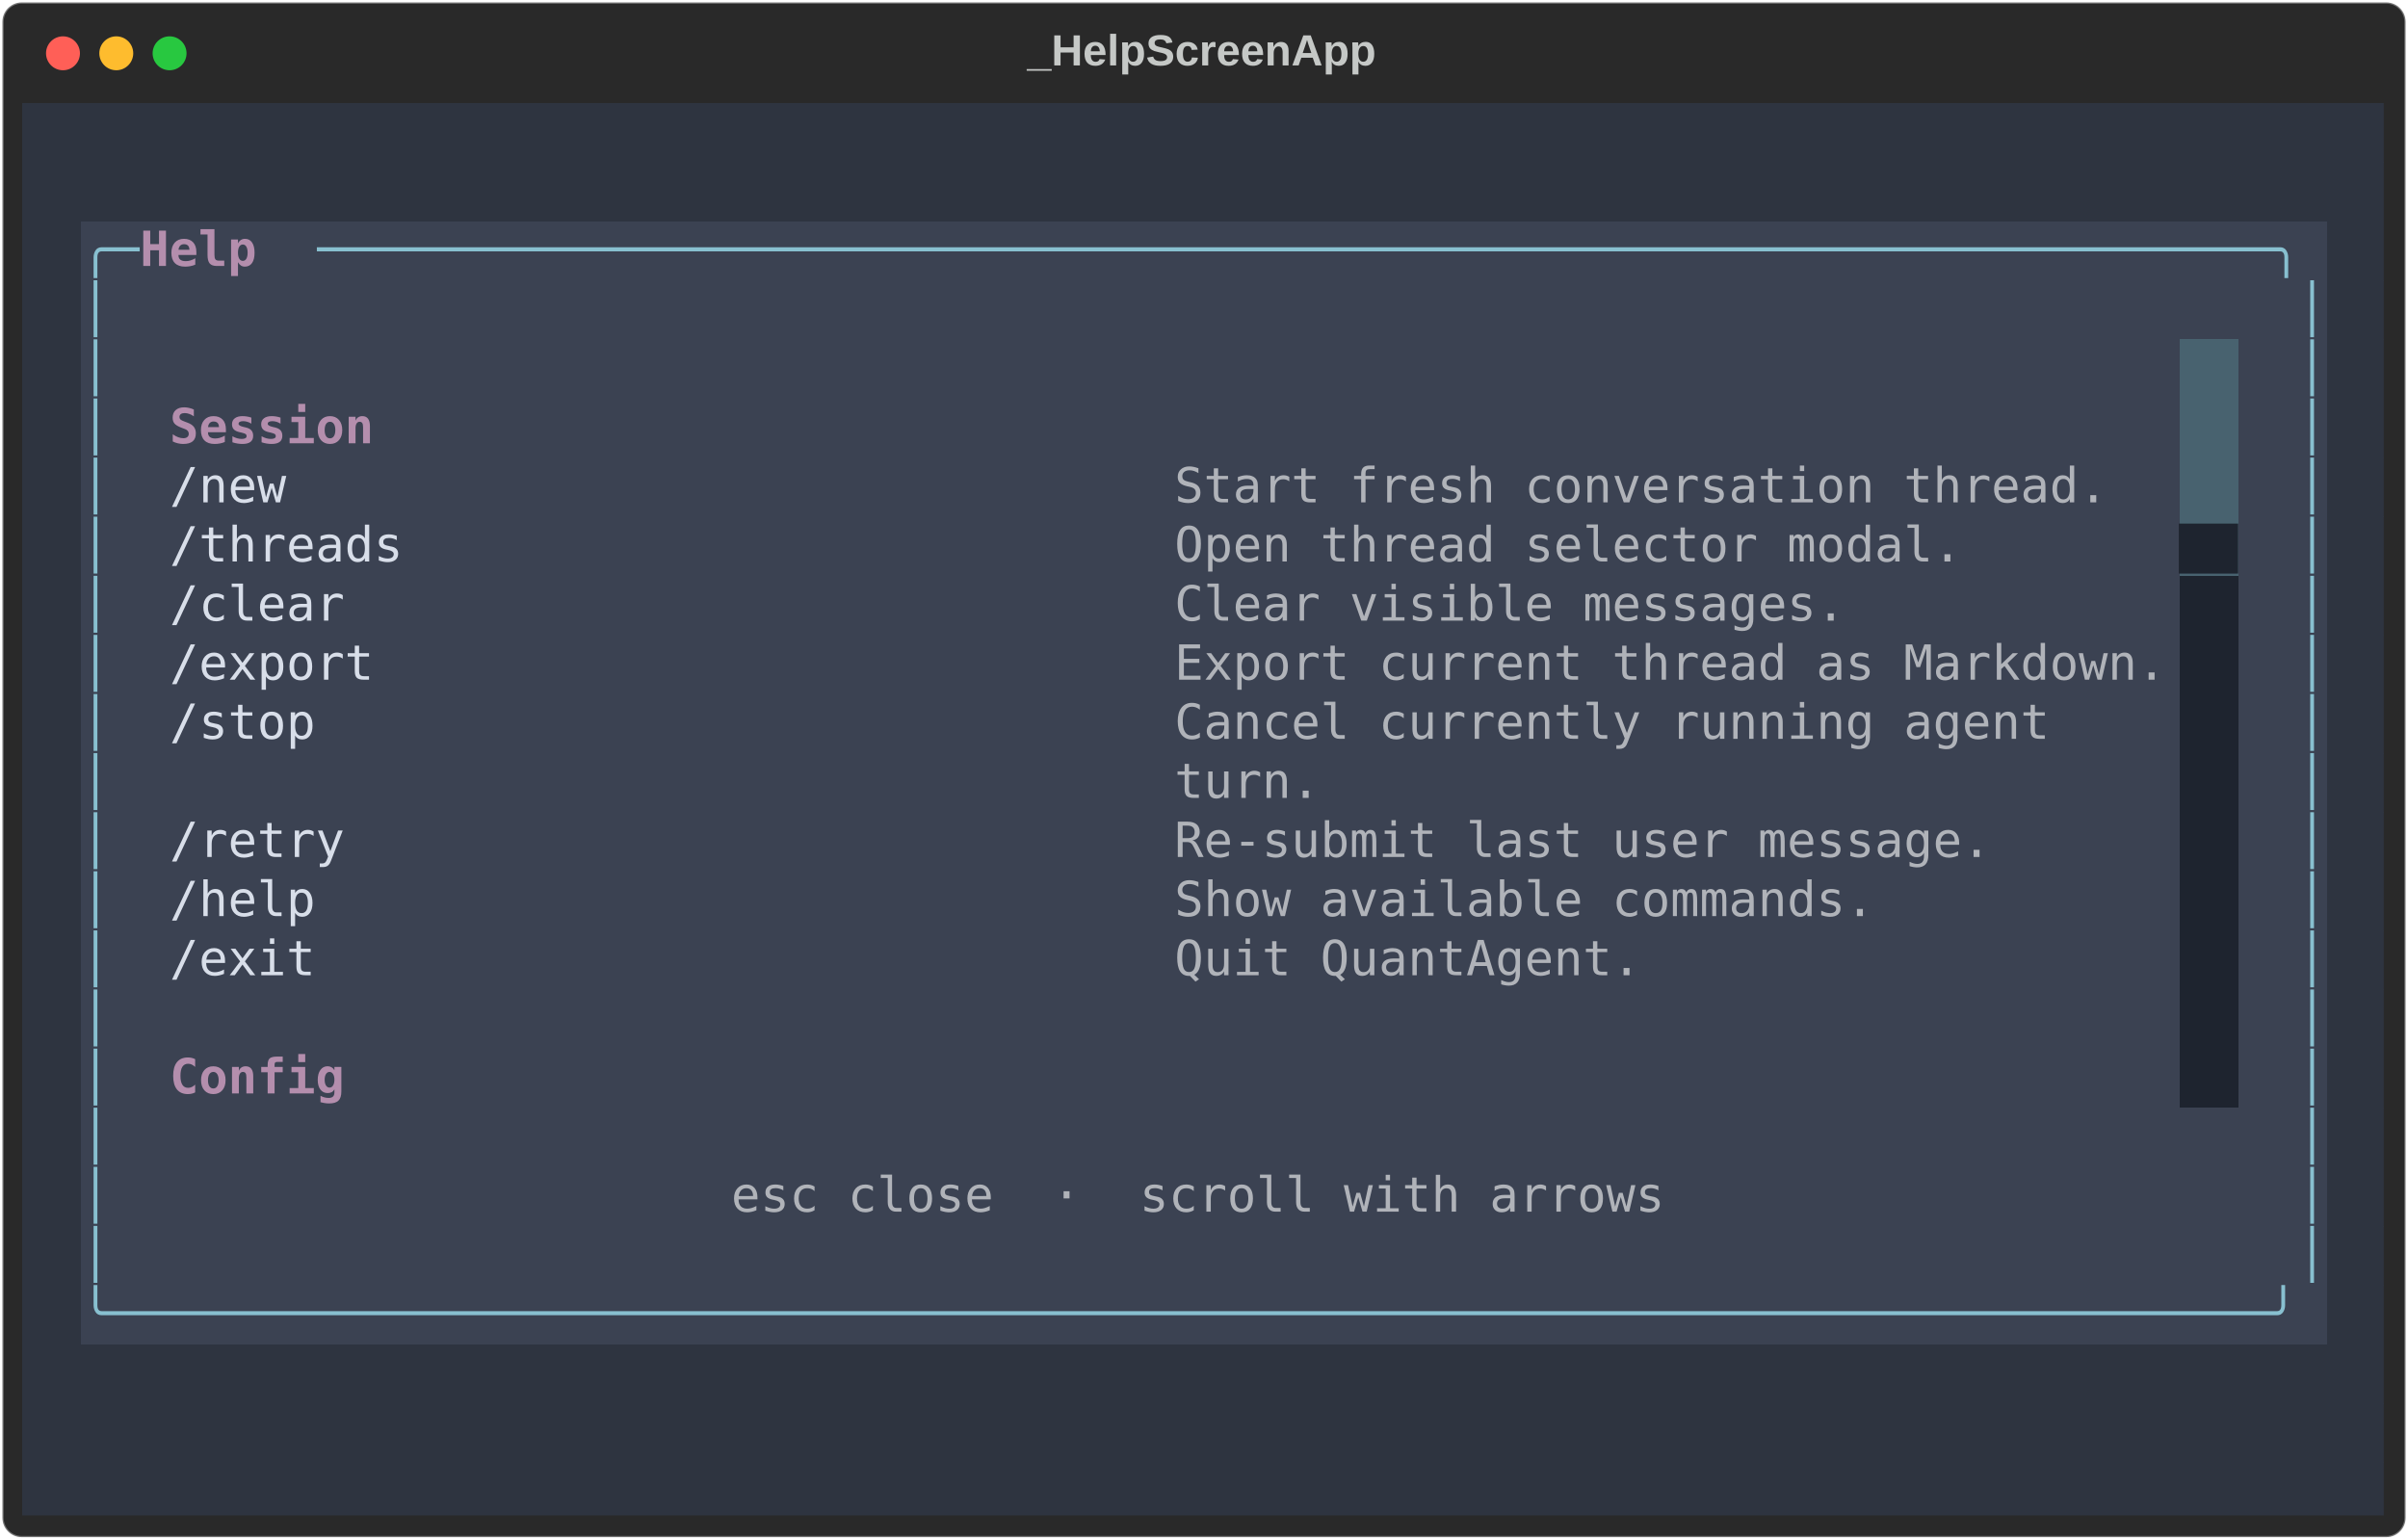
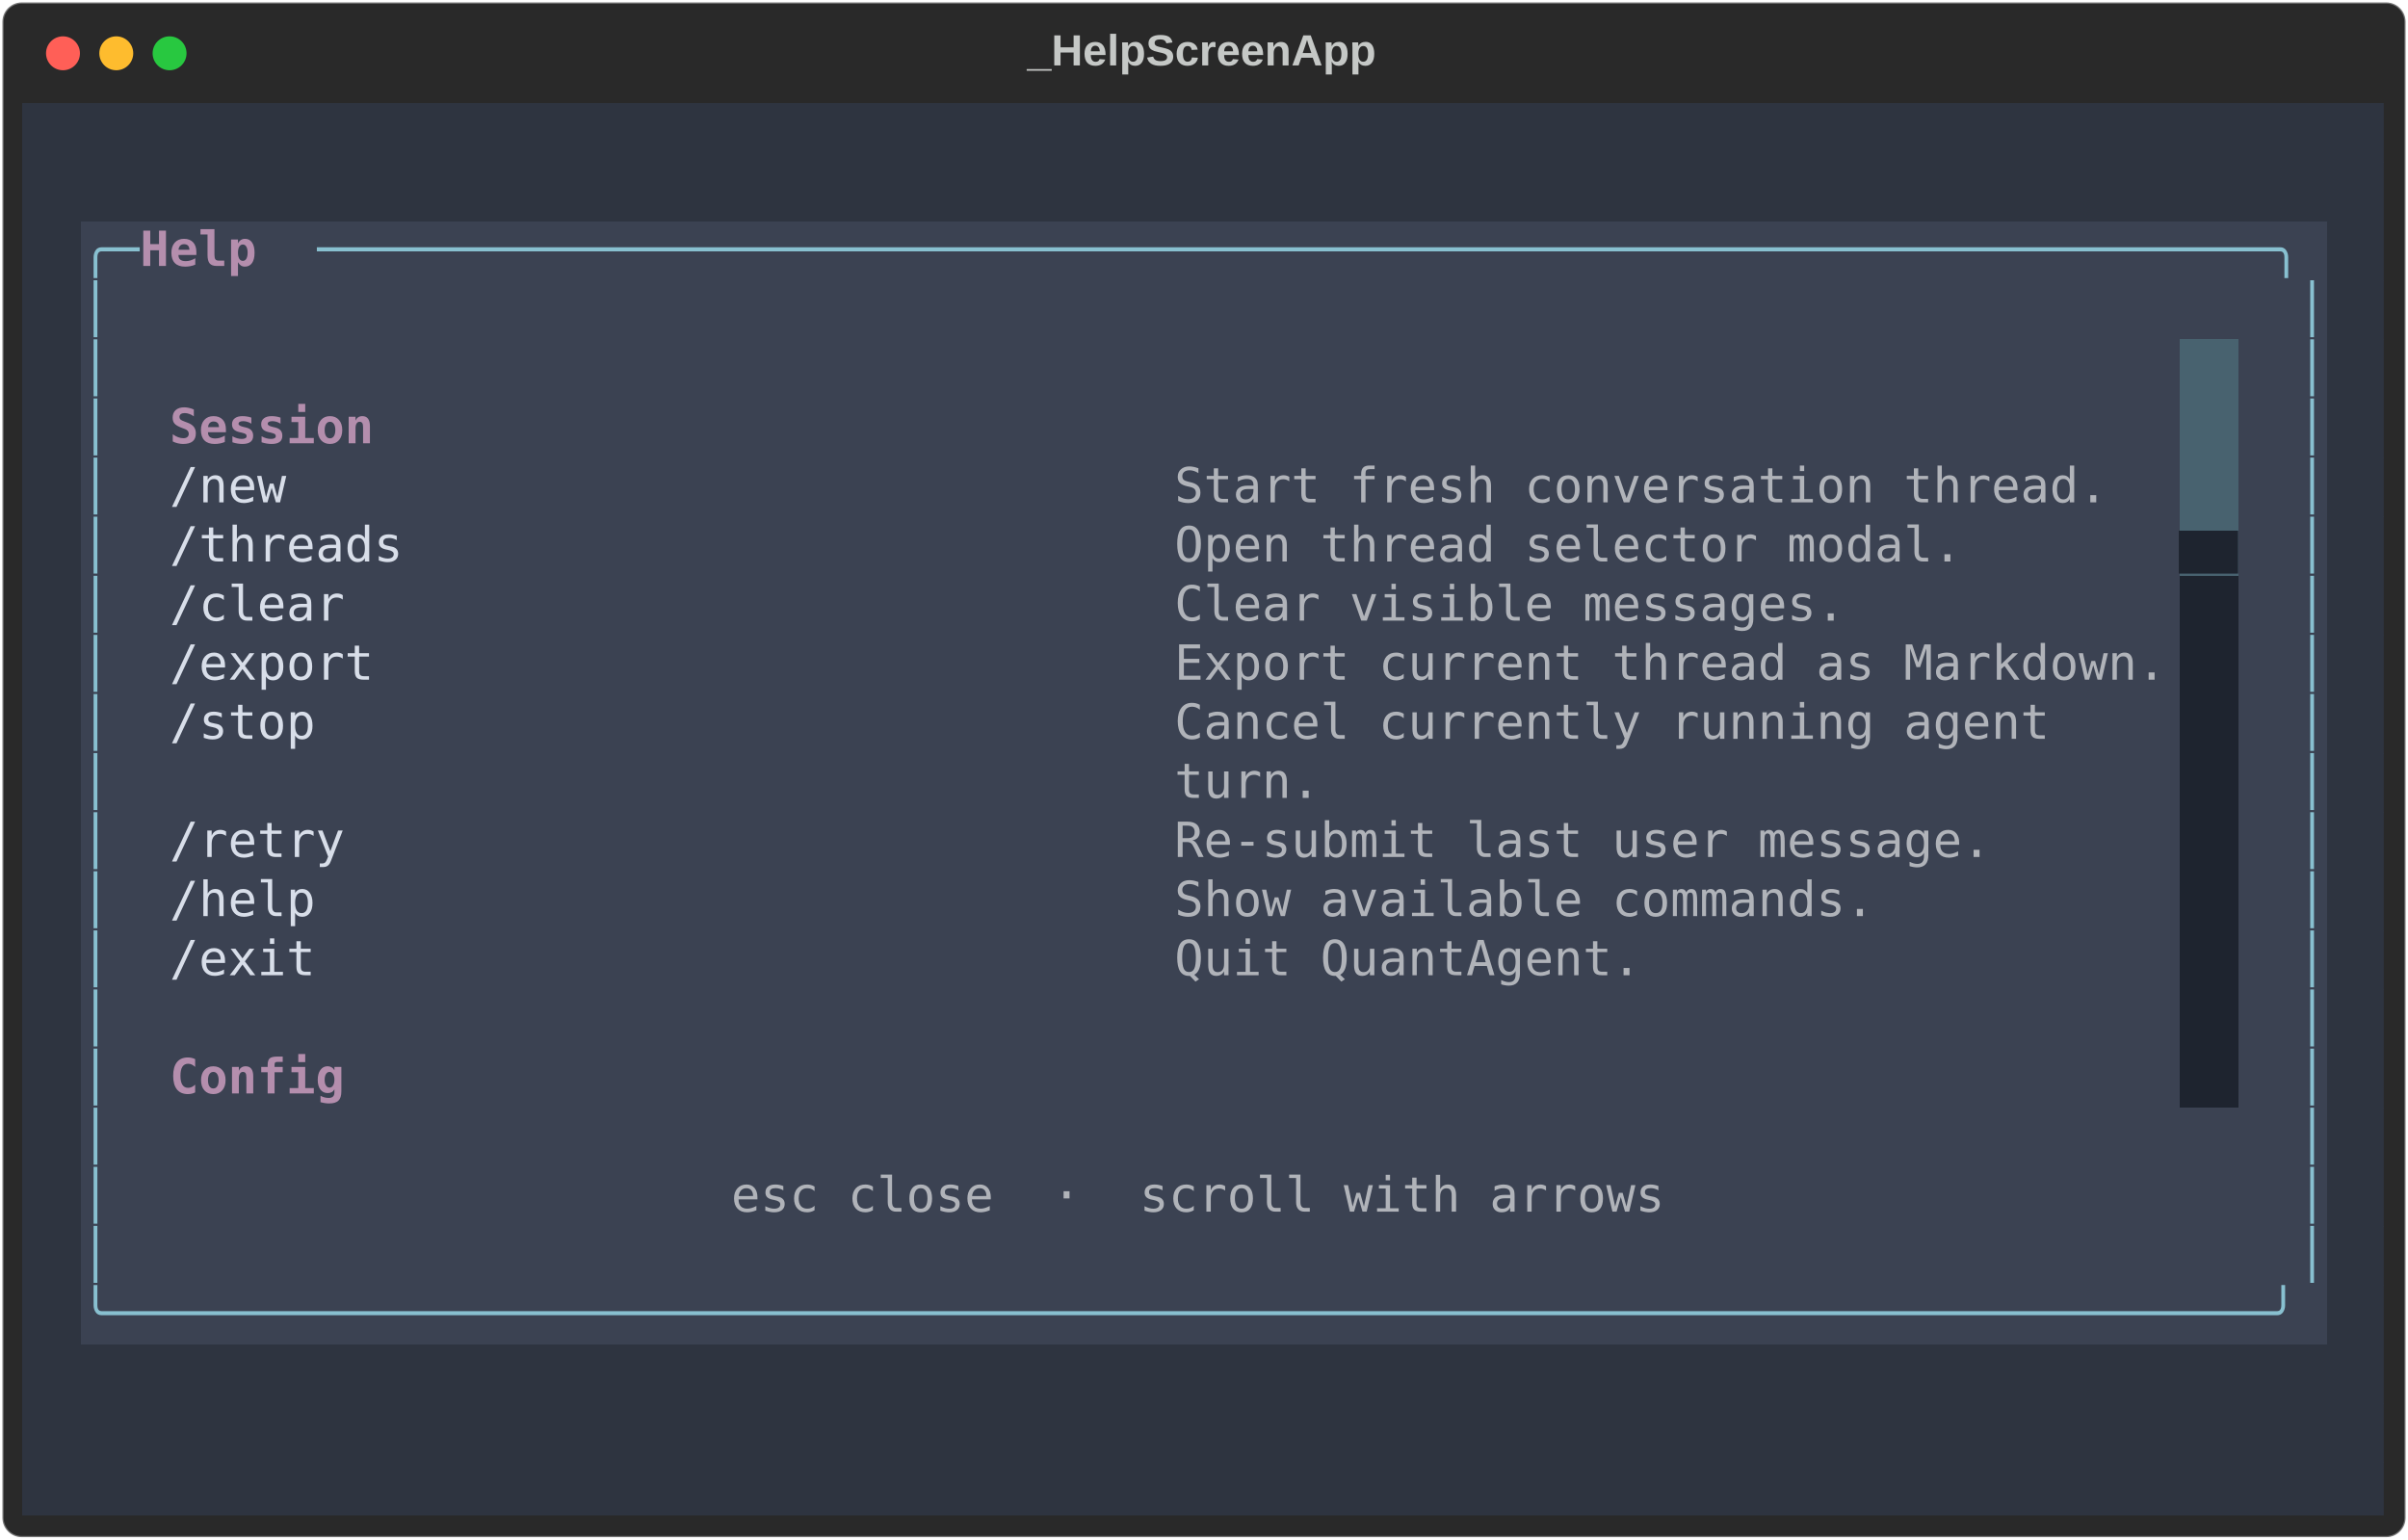
<svg xmlns="http://www.w3.org/2000/svg" class="rich-terminal" viewBox="0 0 994 635.6">
  <style>

    @font-face {
        font-family: "Fira Code";
        src: local("FiraCode-Regular"),
                url("https://cdnjs.cloudflare.com/ajax/libs/firacode/6.2.0/woff2/FiraCode-Regular.woff2") format("woff2"),
                url("https://cdnjs.cloudflare.com/ajax/libs/firacode/6.2.0/woff/FiraCode-Regular.woff") format("woff");
        font-style: normal;
        font-weight: 400;
    }
    @font-face {
        font-family: "Fira Code";
        src: local("FiraCode-Bold"),
                url("https://cdnjs.cloudflare.com/ajax/libs/firacode/6.2.0/woff2/FiraCode-Bold.woff2") format("woff2"),
                url("https://cdnjs.cloudflare.com/ajax/libs/firacode/6.2.0/woff/FiraCode-Bold.woff") format("woff");
        font-style: bold;
        font-weight: 700;
    }

    .terminal-matrix {
        font-family: Fira Code, monospace;
        font-size: 20px;
        line-height: 24.4px;
        font-variant-east-asian: full-width;
    }

    .terminal-title {
        font-size: 18px;
        font-weight: bold;
        font-family: arial;
    }

    .terminal-r1 { fill: #d8dee9 }
.terminal-r2 { fill: #c5c8c6 }
.terminal-r3 { fill: #88c0d0 }
.terminal-r4 { fill: #b48ead;font-weight: bold }
.terminal-r5 { fill: #3b4252 }
.terminal-r6 { fill: #b0b3b9 }
.terminal-r7 { fill: #1e242f }
    </style>
  <defs>
    <clipPath id="terminal-clip-terminal">
      <rect x="0" y="0" width="975.0" height="584.6" />
    </clipPath>
    <clipPath id="terminal-line-0">
      <rect x="0" y="1.5" width="976" height="24.65" />
    </clipPath>
    <clipPath id="terminal-line-1">
      <rect x="0" y="25.9" width="976" height="24.65" />
    </clipPath>
    <clipPath id="terminal-line-2">
      <rect x="0" y="50.3" width="976" height="24.65" />
    </clipPath>
    <clipPath id="terminal-line-3">
      <rect x="0" y="74.7" width="976" height="24.65" />
    </clipPath>
    <clipPath id="terminal-line-4">
      <rect x="0" y="99.1" width="976" height="24.65" />
    </clipPath>
    <clipPath id="terminal-line-5">
      <rect x="0" y="123.5" width="976" height="24.65" />
    </clipPath>
    <clipPath id="terminal-line-6">
      <rect x="0" y="147.9" width="976" height="24.65" />
    </clipPath>
    <clipPath id="terminal-line-7">
      <rect x="0" y="172.3" width="976" height="24.65" />
    </clipPath>
    <clipPath id="terminal-line-8">
      <rect x="0" y="196.7" width="976" height="24.65" />
    </clipPath>
    <clipPath id="terminal-line-9">
      <rect x="0" y="221.1" width="976" height="24.65" />
    </clipPath>
    <clipPath id="terminal-line-10">
      <rect x="0" y="245.5" width="976" height="24.65" />
    </clipPath>
    <clipPath id="terminal-line-11">
      <rect x="0" y="269.9" width="976" height="24.65" />
    </clipPath>
    <clipPath id="terminal-line-12">
      <rect x="0" y="294.3" width="976" height="24.65" />
    </clipPath>
    <clipPath id="terminal-line-13">
      <rect x="0" y="318.7" width="976" height="24.65" />
    </clipPath>
    <clipPath id="terminal-line-14">
      <rect x="0" y="343.1" width="976" height="24.65" />
    </clipPath>
    <clipPath id="terminal-line-15">
      <rect x="0" y="367.5" width="976" height="24.65" />
    </clipPath>
    <clipPath id="terminal-line-16">
      <rect x="0" y="391.9" width="976" height="24.65" />
    </clipPath>
    <clipPath id="terminal-line-17">
      <rect x="0" y="416.3" width="976" height="24.65" />
    </clipPath>
    <clipPath id="terminal-line-18">
      <rect x="0" y="440.7" width="976" height="24.65" />
    </clipPath>
    <clipPath id="terminal-line-19">
      <rect x="0" y="465.1" width="976" height="24.65" />
    </clipPath>
    <clipPath id="terminal-line-20">
      <rect x="0" y="489.5" width="976" height="24.65" />
    </clipPath>
    <clipPath id="terminal-line-21">
      <rect x="0" y="513.9" width="976" height="24.65" />
    </clipPath>
    <clipPath id="terminal-line-22">
      <rect x="0" y="538.3" width="976" height="24.65" />
    </clipPath>
  </defs>
  <rect fill="#292929" stroke="rgba(255,255,255,0.35)" stroke-width="1" x="1" y="1" width="992" height="633.6" rx="8" />
  <text class="terminal-title" fill="#c5c8c6" text-anchor="middle" x="496" y="27">_HelpScreenApp</text>
  <g transform="translate(26,22)">
    <circle cx="0" cy="0" r="7" fill="#ff5f57" />
    <circle cx="22" cy="0" r="7" fill="#febc2e" />
    <circle cx="44" cy="0" r="7" fill="#28c840" />
  </g>
  <g transform="translate(9, 41)" clip-path="url(#terminal-clip-terminal)">
    <rect fill="#2e3440" x="0" y="1.5" width="976" height="24.65" shape-rendering="crispEdges" />
    <rect fill="#2e3440" x="0" y="25.9" width="976" height="24.65" shape-rendering="crispEdges" />
    <rect fill="#2e3440" x="0" y="50.3" width="24.4" height="24.65" shape-rendering="crispEdges" />
    <rect fill="#3b4252" x="24.4" y="50.3" width="24.4" height="24.65" shape-rendering="crispEdges" />
    <rect fill="#3b4252" x="48.8" y="50.3" width="73.2" height="24.65" shape-rendering="crispEdges" />
    <rect fill="#3b4252" x="122" y="50.3" width="829.6" height="24.65" shape-rendering="crispEdges" />
    <rect fill="#2e3440" x="951.6" y="50.3" width="24.4" height="24.65" shape-rendering="crispEdges" />
    <rect fill="#2e3440" x="0" y="74.7" width="24.4" height="24.65" shape-rendering="crispEdges" />
    <rect fill="#3b4252" x="24.4" y="74.7" width="12.2" height="24.65" shape-rendering="crispEdges" />
    <rect fill="#3b4252" x="36.6" y="74.7" width="902.8" height="24.65" shape-rendering="crispEdges" />
    <rect fill="#3b4252" x="939.4" y="74.7" width="12.2" height="24.65" shape-rendering="crispEdges" />
    <rect fill="#2e3440" x="951.6" y="74.7" width="24.4" height="24.65" shape-rendering="crispEdges" />
    <rect fill="#2e3440" x="0" y="99.1" width="24.4" height="24.65" shape-rendering="crispEdges" />
    <rect fill="#3b4252" x="24.4" y="99.1" width="12.2" height="24.65" shape-rendering="crispEdges" />
    <rect fill="#3b4252" x="36.6" y="99.1" width="854" height="24.65" shape-rendering="crispEdges" />
    <rect fill="#48626f" x="890.6" y="99.1" width="24.4" height="24.65" shape-rendering="crispEdges" />
    <rect fill="#3b4252" x="915" y="99.1" width="24.4" height="24.65" shape-rendering="crispEdges" />
    <rect fill="#3b4252" x="939.4" y="99.1" width="12.2" height="24.65" shape-rendering="crispEdges" />
    <rect fill="#2e3440" x="951.6" y="99.1" width="24.4" height="24.65" shape-rendering="crispEdges" />
    <rect fill="#2e3440" x="0" y="123.5" width="24.4" height="24.65" shape-rendering="crispEdges" />
    <rect fill="#3b4252" x="24.4" y="123.5" width="12.2" height="24.65" shape-rendering="crispEdges" />
    <rect fill="#3b4252" x="36.6" y="123.5" width="24.4" height="24.65" shape-rendering="crispEdges" />
    <rect fill="#3b4252" x="61" y="123.5" width="85.4" height="24.65" shape-rendering="crispEdges" />
    <rect fill="#3b4252" x="146.4" y="123.5" width="744.2" height="24.65" shape-rendering="crispEdges" />
    <rect fill="#48626f" x="890.6" y="123.5" width="24.4" height="24.65" shape-rendering="crispEdges" />
    <rect fill="#3b4252" x="915" y="123.5" width="24.4" height="24.65" shape-rendering="crispEdges" />
    <rect fill="#3b4252" x="939.4" y="123.5" width="12.2" height="24.65" shape-rendering="crispEdges" />
    <rect fill="#2e3440" x="951.6" y="123.5" width="24.4" height="24.65" shape-rendering="crispEdges" />
    <rect fill="#2e3440" x="0" y="147.9" width="24.4" height="24.65" shape-rendering="crispEdges" />
    <rect fill="#3b4252" x="24.4" y="147.9" width="12.2" height="24.65" shape-rendering="crispEdges" />
    <rect fill="#3b4252" x="36.6" y="147.9" width="24.4" height="24.65" shape-rendering="crispEdges" />
    <rect fill="#3b4252" x="61" y="147.9" width="48.8" height="24.65" shape-rendering="crispEdges" />
    <rect fill="#3b4252" x="109.8" y="147.9" width="366" height="24.65" shape-rendering="crispEdges" />
    <rect fill="#3b4252" x="475.8" y="147.9" width="390.4" height="24.65" shape-rendering="crispEdges" />
    <rect fill="#3b4252" x="866.2" y="147.9" width="24.4" height="24.65" shape-rendering="crispEdges" />
    <rect fill="#48626f" x="890.6" y="147.9" width="24.4" height="24.65" shape-rendering="crispEdges" />
    <rect fill="#3b4252" x="915" y="147.9" width="24.4" height="24.65" shape-rendering="crispEdges" />
    <rect fill="#3b4252" x="939.4" y="147.9" width="12.2" height="24.65" shape-rendering="crispEdges" />
    <rect fill="#2e3440" x="951.6" y="147.9" width="24.4" height="24.65" shape-rendering="crispEdges" />
    <rect fill="#2e3440" x="0" y="172.3" width="24.4" height="24.65" shape-rendering="crispEdges" />
    <rect fill="#3b4252" x="24.4" y="172.3" width="12.2" height="24.65" shape-rendering="crispEdges" />
    <rect fill="#3b4252" x="36.6" y="172.3" width="24.4" height="24.65" shape-rendering="crispEdges" />
    <rect fill="#3b4252" x="61" y="172.3" width="97.6" height="24.65" shape-rendering="crispEdges" />
    <rect fill="#3b4252" x="158.6" y="172.3" width="317.2" height="24.65" shape-rendering="crispEdges" />
    <rect fill="#3b4252" x="475.8" y="172.3" width="329.4" height="24.65" shape-rendering="crispEdges" />
    <rect fill="#3b4252" x="805.2" y="172.3" width="85.4" height="24.65" shape-rendering="crispEdges" />
    <rect fill="#48626f" x="890.6" y="172.3" width="24.4" height="24.65" shape-rendering="crispEdges" />
    <rect fill="#3b4252" x="915" y="172.3" width="24.4" height="24.65" shape-rendering="crispEdges" />
    <rect fill="#3b4252" x="939.4" y="172.3" width="12.2" height="24.65" shape-rendering="crispEdges" />
    <rect fill="#2e3440" x="951.6" y="172.3" width="24.4" height="24.65" shape-rendering="crispEdges" />
    <rect fill="#2e3440" x="0" y="196.7" width="24.4" height="24.65" shape-rendering="crispEdges" />
    <rect fill="#3b4252" x="24.4" y="196.7" width="12.2" height="24.65" shape-rendering="crispEdges" />
    <rect fill="#3b4252" x="36.6" y="196.7" width="24.4" height="24.65" shape-rendering="crispEdges" />
    <rect fill="#3b4252" x="61" y="196.7" width="73.2" height="24.65" shape-rendering="crispEdges" />
    <rect fill="#3b4252" x="134.2" y="196.7" width="341.6" height="24.65" shape-rendering="crispEdges" />
    <rect fill="#3b4252" x="475.8" y="196.7" width="280.6" height="24.65" shape-rendering="crispEdges" />
    <rect fill="#3b4252" x="756.4" y="196.7" width="134.2" height="24.65" shape-rendering="crispEdges" />
    <rect fill="#1e242f" x="890.6" y="196.7" width="24.4" height="24.65" shape-rendering="crispEdges" />
    <rect fill="#3b4252" x="915" y="196.7" width="24.4" height="24.65" shape-rendering="crispEdges" />
    <rect fill="#3b4252" x="939.4" y="196.7" width="12.2" height="24.65" shape-rendering="crispEdges" />
    <rect fill="#2e3440" x="951.6" y="196.7" width="24.4" height="24.65" shape-rendering="crispEdges" />
    <rect fill="#2e3440" x="0" y="221.1" width="24.4" height="24.65" shape-rendering="crispEdges" />
    <rect fill="#3b4252" x="24.4" y="221.1" width="12.2" height="24.65" shape-rendering="crispEdges" />
    <rect fill="#3b4252" x="36.6" y="221.1" width="24.4" height="24.65" shape-rendering="crispEdges" />
    <rect fill="#3b4252" x="61" y="221.1" width="97.6" height="24.65" shape-rendering="crispEdges" />
    <rect fill="#3b4252" x="158.6" y="221.1" width="317.2" height="24.65" shape-rendering="crispEdges" />
    <rect fill="#3b4252" x="475.8" y="221.1" width="414.8" height="24.65" shape-rendering="crispEdges" />
    <rect fill="#1e242f" x="890.6" y="221.1" width="24.4" height="24.65" shape-rendering="crispEdges" />
    <rect fill="#3b4252" x="915" y="221.1" width="24.4" height="24.65" shape-rendering="crispEdges" />
    <rect fill="#3b4252" x="939.4" y="221.1" width="12.2" height="24.65" shape-rendering="crispEdges" />
    <rect fill="#2e3440" x="951.6" y="221.1" width="24.4" height="24.65" shape-rendering="crispEdges" />
    <rect fill="#2e3440" x="0" y="245.5" width="24.4" height="24.65" shape-rendering="crispEdges" />
    <rect fill="#3b4252" x="24.4" y="245.5" width="12.2" height="24.65" shape-rendering="crispEdges" />
    <rect fill="#3b4252" x="36.6" y="245.5" width="24.4" height="24.65" shape-rendering="crispEdges" />
    <rect fill="#3b4252" x="61" y="245.5" width="61" height="24.65" shape-rendering="crispEdges" />
    <rect fill="#3b4252" x="122" y="245.5" width="353.8" height="24.65" shape-rendering="crispEdges" />
    <rect fill="#3b4252" x="475.8" y="245.5" width="366" height="24.65" shape-rendering="crispEdges" />
    <rect fill="#3b4252" x="841.8" y="245.5" width="48.8" height="24.65" shape-rendering="crispEdges" />
    <rect fill="#1e242f" x="890.6" y="245.5" width="24.4" height="24.65" shape-rendering="crispEdges" />
    <rect fill="#3b4252" x="915" y="245.5" width="24.4" height="24.65" shape-rendering="crispEdges" />
    <rect fill="#3b4252" x="939.4" y="245.5" width="12.2" height="24.65" shape-rendering="crispEdges" />
    <rect fill="#2e3440" x="951.6" y="245.5" width="24.4" height="24.65" shape-rendering="crispEdges" />
    <rect fill="#2e3440" x="0" y="269.9" width="24.4" height="24.65" shape-rendering="crispEdges" />
    <rect fill="#3b4252" x="24.4" y="269.9" width="12.2" height="24.65" shape-rendering="crispEdges" />
    <rect fill="#3b4252" x="36.6" y="269.9" width="439.2" height="24.65" shape-rendering="crispEdges" />
    <rect fill="#3b4252" x="475.8" y="269.9" width="61" height="24.65" shape-rendering="crispEdges" />
    <rect fill="#3b4252" x="536.8" y="269.9" width="353.8" height="24.65" shape-rendering="crispEdges" />
    <rect fill="#1e242f" x="890.6" y="269.9" width="24.4" height="24.65" shape-rendering="crispEdges" />
    <rect fill="#3b4252" x="915" y="269.9" width="24.4" height="24.65" shape-rendering="crispEdges" />
    <rect fill="#3b4252" x="939.4" y="269.9" width="12.2" height="24.65" shape-rendering="crispEdges" />
    <rect fill="#2e3440" x="951.6" y="269.9" width="24.4" height="24.65" shape-rendering="crispEdges" />
    <rect fill="#2e3440" x="0" y="294.3" width="24.4" height="24.65" shape-rendering="crispEdges" />
    <rect fill="#3b4252" x="24.4" y="294.3" width="12.2" height="24.65" shape-rendering="crispEdges" />
    <rect fill="#3b4252" x="36.6" y="294.3" width="24.4" height="24.65" shape-rendering="crispEdges" />
    <rect fill="#3b4252" x="61" y="294.3" width="73.2" height="24.65" shape-rendering="crispEdges" />
    <rect fill="#3b4252" x="134.2" y="294.3" width="341.6" height="24.65" shape-rendering="crispEdges" />
    <rect fill="#3b4252" x="475.8" y="294.3" width="341.6" height="24.65" shape-rendering="crispEdges" />
    <rect fill="#3b4252" x="817.4" y="294.3" width="73.2" height="24.65" shape-rendering="crispEdges" />
    <rect fill="#1e242f" x="890.6" y="294.3" width="24.4" height="24.65" shape-rendering="crispEdges" />
    <rect fill="#3b4252" x="915" y="294.3" width="24.4" height="24.65" shape-rendering="crispEdges" />
    <rect fill="#3b4252" x="939.4" y="294.3" width="12.2" height="24.65" shape-rendering="crispEdges" />
    <rect fill="#2e3440" x="951.6" y="294.3" width="24.4" height="24.65" shape-rendering="crispEdges" />
    <rect fill="#2e3440" x="0" y="318.7" width="24.4" height="24.65" shape-rendering="crispEdges" />
    <rect fill="#3b4252" x="24.4" y="318.7" width="12.2" height="24.65" shape-rendering="crispEdges" />
    <rect fill="#3b4252" x="36.6" y="318.7" width="24.4" height="24.65" shape-rendering="crispEdges" />
    <rect fill="#3b4252" x="61" y="318.7" width="73.2" height="24.65" shape-rendering="crispEdges" />
    <rect fill="#3b4252" x="134.2" y="318.7" width="341.6" height="24.65" shape-rendering="crispEdges" />
    <rect fill="#3b4252" x="475.8" y="318.7" width="292.8" height="24.65" shape-rendering="crispEdges" />
    <rect fill="#3b4252" x="768.6" y="318.7" width="122" height="24.65" shape-rendering="crispEdges" />
    <rect fill="#1e242f" x="890.6" y="318.7" width="24.4" height="24.65" shape-rendering="crispEdges" />
    <rect fill="#3b4252" x="915" y="318.7" width="24.4" height="24.65" shape-rendering="crispEdges" />
    <rect fill="#3b4252" x="939.4" y="318.7" width="12.2" height="24.65" shape-rendering="crispEdges" />
    <rect fill="#2e3440" x="951.6" y="318.7" width="24.4" height="24.65" shape-rendering="crispEdges" />
    <rect fill="#2e3440" x="0" y="343.1" width="24.4" height="24.65" shape-rendering="crispEdges" />
    <rect fill="#3b4252" x="24.4" y="343.1" width="12.2" height="24.65" shape-rendering="crispEdges" />
    <rect fill="#3b4252" x="36.6" y="343.1" width="24.4" height="24.65" shape-rendering="crispEdges" />
    <rect fill="#3b4252" x="61" y="343.1" width="61" height="24.65" shape-rendering="crispEdges" />
    <rect fill="#3b4252" x="122" y="343.1" width="353.8" height="24.65" shape-rendering="crispEdges" />
    <rect fill="#3b4252" x="475.8" y="343.1" width="195.2" height="24.65" shape-rendering="crispEdges" />
    <rect fill="#3b4252" x="671" y="343.1" width="219.6" height="24.65" shape-rendering="crispEdges" />
    <rect fill="#1e242f" x="890.6" y="343.1" width="24.4" height="24.65" shape-rendering="crispEdges" />
    <rect fill="#3b4252" x="915" y="343.1" width="24.4" height="24.65" shape-rendering="crispEdges" />
    <rect fill="#3b4252" x="939.4" y="343.1" width="12.2" height="24.65" shape-rendering="crispEdges" />
    <rect fill="#2e3440" x="951.6" y="343.1" width="24.4" height="24.65" shape-rendering="crispEdges" />
    <rect fill="#2e3440" x="0" y="367.5" width="24.4" height="24.65" shape-rendering="crispEdges" />
    <rect fill="#3b4252" x="24.4" y="367.5" width="12.2" height="24.65" shape-rendering="crispEdges" />
    <rect fill="#3b4252" x="36.6" y="367.5" width="854" height="24.65" shape-rendering="crispEdges" />
    <rect fill="#1e242f" x="890.6" y="367.5" width="24.4" height="24.65" shape-rendering="crispEdges" />
    <rect fill="#3b4252" x="915" y="367.5" width="24.4" height="24.65" shape-rendering="crispEdges" />
    <rect fill="#3b4252" x="939.4" y="367.5" width="12.2" height="24.65" shape-rendering="crispEdges" />
    <rect fill="#2e3440" x="951.6" y="367.5" width="24.4" height="24.65" shape-rendering="crispEdges" />
    <rect fill="#2e3440" x="0" y="391.9" width="24.4" height="24.65" shape-rendering="crispEdges" />
    <rect fill="#3b4252" x="24.4" y="391.9" width="12.2" height="24.65" shape-rendering="crispEdges" />
    <rect fill="#3b4252" x="36.6" y="391.9" width="24.4" height="24.65" shape-rendering="crispEdges" />
    <rect fill="#3b4252" x="61" y="391.9" width="73.2" height="24.65" shape-rendering="crispEdges" />
    <rect fill="#3b4252" x="134.2" y="391.9" width="756.4" height="24.65" shape-rendering="crispEdges" />
    <rect fill="#1e242f" x="890.6" y="391.9" width="24.4" height="24.65" shape-rendering="crispEdges" />
    <rect fill="#3b4252" x="915" y="391.9" width="24.4" height="24.65" shape-rendering="crispEdges" />
    <rect fill="#3b4252" x="939.4" y="391.9" width="12.2" height="24.65" shape-rendering="crispEdges" />
    <rect fill="#2e3440" x="951.6" y="391.9" width="24.4" height="24.65" shape-rendering="crispEdges" />
    <rect fill="#2e3440" x="0" y="416.3" width="24.4" height="24.65" shape-rendering="crispEdges" />
    <rect fill="#3b4252" x="24.4" y="416.3" width="12.2" height="24.65" shape-rendering="crispEdges" />
    <rect fill="#3b4252" x="36.6" y="416.3" width="902.8" height="24.65" shape-rendering="crispEdges" />
    <rect fill="#3b4252" x="939.4" y="416.3" width="12.2" height="24.65" shape-rendering="crispEdges" />
    <rect fill="#2e3440" x="951.6" y="416.3" width="24.4" height="24.65" shape-rendering="crispEdges" />
    <rect fill="#2e3440" x="0" y="440.7" width="24.4" height="24.65" shape-rendering="crispEdges" />
    <rect fill="#3b4252" x="24.4" y="440.7" width="12.2" height="24.65" shape-rendering="crispEdges" />
    <rect fill="#3b4252" x="36.6" y="440.7" width="256.2" height="24.65" shape-rendering="crispEdges" />
    <rect fill="#3b4252" x="292.8" y="440.7" width="390.4" height="24.65" shape-rendering="crispEdges" />
    <rect fill="#3b4252" x="683.2" y="440.7" width="256.2" height="24.65" shape-rendering="crispEdges" />
    <rect fill="#3b4252" x="939.4" y="440.7" width="12.2" height="24.65" shape-rendering="crispEdges" />
    <rect fill="#2e3440" x="951.6" y="440.7" width="24.4" height="24.65" shape-rendering="crispEdges" />
    <rect fill="#2e3440" x="0" y="465.1" width="24.4" height="24.65" shape-rendering="crispEdges" />
    <rect fill="#3b4252" x="24.4" y="465.1" width="12.2" height="24.65" shape-rendering="crispEdges" />
    <rect fill="#3b4252" x="36.6" y="465.1" width="902.8" height="24.65" shape-rendering="crispEdges" />
    <rect fill="#3b4252" x="939.4" y="465.1" width="12.2" height="24.65" shape-rendering="crispEdges" />
    <rect fill="#2e3440" x="951.6" y="465.1" width="24.4" height="24.65" shape-rendering="crispEdges" />
    <rect fill="#2e3440" x="0" y="489.5" width="24.4" height="24.65" shape-rendering="crispEdges" />
    <rect fill="#3b4252" x="24.4" y="489.5" width="927.2" height="24.65" shape-rendering="crispEdges" />
    <rect fill="#2e3440" x="951.6" y="489.5" width="24.4" height="24.65" shape-rendering="crispEdges" />
    <rect fill="#2e3440" x="0" y="513.9" width="976" height="24.65" shape-rendering="crispEdges" />
    <rect fill="#2e3440" x="0" y="538.3" width="976" height="24.65" shape-rendering="crispEdges" />
    <rect fill="#2e3440" x="0" y="562.7" width="976" height="24.65" shape-rendering="crispEdges" />
    <g class="terminal-matrix">
      <text class="terminal-r2" x="976" y="20" textLength="12.2" clip-path="url(#terminal-line-0)">
</text>
      <text class="terminal-r2" x="976" y="44.4" textLength="12.2" clip-path="url(#terminal-line-1)">
</text>
      <text class="terminal-r3" x="24.4" y="68.8" textLength="24.4" clip-path="url(#terminal-line-2)">╭─</text>
      <text class="terminal-r4" x="48.8" y="68.8" textLength="73.2" clip-path="url(#terminal-line-2)"> Help </text>
      <text class="terminal-r3" x="122" y="68.8" textLength="829.6" clip-path="url(#terminal-line-2)">───────────────────────────────────────────────────────────────────╮</text>
      <text class="terminal-r2" x="976" y="68.8" textLength="12.2" clip-path="url(#terminal-line-2)">
</text>
      <text class="terminal-r3" x="24.4" y="93.2" textLength="12.2" clip-path="url(#terminal-line-3)">│</text>
      <text class="terminal-r3" x="939.4" y="93.2" textLength="12.2" clip-path="url(#terminal-line-3)">│</text>
      <text class="terminal-r2" x="976" y="93.2" textLength="12.2" clip-path="url(#terminal-line-3)">
</text>
      <text class="terminal-r3" x="24.4" y="117.6" textLength="12.2" clip-path="url(#terminal-line-4)">│</text>
      <text class="terminal-r3" x="939.4" y="117.6" textLength="12.2" clip-path="url(#terminal-line-4)">│</text>
      <text class="terminal-r2" x="976" y="117.6" textLength="12.2" clip-path="url(#terminal-line-4)">
</text>
      <text class="terminal-r3" x="24.4" y="142" textLength="12.2" clip-path="url(#terminal-line-5)">│</text>
      <text class="terminal-r4" x="61" y="142" textLength="85.4" clip-path="url(#terminal-line-5)">Session</text>
      <text class="terminal-r3" x="939.4" y="142" textLength="12.2" clip-path="url(#terminal-line-5)">│</text>
      <text class="terminal-r2" x="976" y="142" textLength="12.2" clip-path="url(#terminal-line-5)">
</text>
      <text class="terminal-r3" x="24.4" y="166.4" textLength="12.2" clip-path="url(#terminal-line-6)">│</text>
      <text class="terminal-r1" x="61" y="166.4" textLength="48.8" clip-path="url(#terminal-line-6)">/new</text>
      <text class="terminal-r6" x="475.8" y="166.4" textLength="390.4" clip-path="url(#terminal-line-6)">Start fresh conversation thread.</text>
      <text class="terminal-r3" x="939.4" y="166.4" textLength="12.2" clip-path="url(#terminal-line-6)">│</text>
      <text class="terminal-r2" x="976" y="166.4" textLength="12.2" clip-path="url(#terminal-line-6)">
</text>
      <text class="terminal-r3" x="24.4" y="190.8" textLength="12.2" clip-path="url(#terminal-line-7)">│</text>
      <text class="terminal-r1" x="61" y="190.8" textLength="97.6" clip-path="url(#terminal-line-7)">/threads</text>
      <text class="terminal-r6" x="475.8" y="190.8" textLength="329.4" clip-path="url(#terminal-line-7)">Open thread selector modal.</text>
-       <text class="terminal-r7" x="890.6" y="190.8" textLength="24.4" clip-path="url(#terminal-line-7)">▇▇</text>
+       <text class="terminal-r7" x="890.6" y="190.8" textLength="24.4" clip-path="url(#terminal-line-7)">▆▆</text>
      <text class="terminal-r3" x="939.4" y="190.8" textLength="12.2" clip-path="url(#terminal-line-7)">│</text>
      <text class="terminal-r2" x="976" y="190.8" textLength="12.2" clip-path="url(#terminal-line-7)">
</text>
      <text class="terminal-r3" x="24.4" y="215.2" textLength="12.2" clip-path="url(#terminal-line-8)">│</text>
      <text class="terminal-r1" x="61" y="215.2" textLength="73.2" clip-path="url(#terminal-line-8)">/clear</text>
      <text class="terminal-r6" x="475.8" y="215.2" textLength="280.6" clip-path="url(#terminal-line-8)">Clear visible messages.</text>
      <text class="terminal-r3" x="939.4" y="215.2" textLength="12.2" clip-path="url(#terminal-line-8)">│</text>
      <text class="terminal-r2" x="976" y="215.2" textLength="12.2" clip-path="url(#terminal-line-8)">
</text>
      <text class="terminal-r3" x="24.4" y="239.6" textLength="12.2" clip-path="url(#terminal-line-9)">│</text>
      <text class="terminal-r1" x="61" y="239.6" textLength="97.6" clip-path="url(#terminal-line-9)">/export </text>
      <text class="terminal-r6" x="475.8" y="239.6" textLength="414.8" clip-path="url(#terminal-line-9)">Export current thread as Markdown.</text>
      <text class="terminal-r3" x="939.4" y="239.6" textLength="12.2" clip-path="url(#terminal-line-9)">│</text>
      <text class="terminal-r2" x="976" y="239.6" textLength="12.2" clip-path="url(#terminal-line-9)">
</text>
      <text class="terminal-r3" x="24.4" y="264" textLength="12.2" clip-path="url(#terminal-line-10)">│</text>
      <text class="terminal-r1" x="61" y="264" textLength="61" clip-path="url(#terminal-line-10)">/stop</text>
      <text class="terminal-r6" x="475.8" y="264" textLength="366" clip-path="url(#terminal-line-10)">Cancel currently running agent</text>
      <text class="terminal-r3" x="939.4" y="264" textLength="12.2" clip-path="url(#terminal-line-10)">│</text>
      <text class="terminal-r2" x="976" y="264" textLength="12.2" clip-path="url(#terminal-line-10)">
</text>
      <text class="terminal-r3" x="24.4" y="288.4" textLength="12.2" clip-path="url(#terminal-line-11)">│</text>
      <text class="terminal-r6" x="475.8" y="288.4" textLength="61" clip-path="url(#terminal-line-11)">turn.</text>
      <text class="terminal-r3" x="939.4" y="288.4" textLength="12.2" clip-path="url(#terminal-line-11)">│</text>
      <text class="terminal-r2" x="976" y="288.4" textLength="12.2" clip-path="url(#terminal-line-11)">
</text>
      <text class="terminal-r3" x="24.4" y="312.8" textLength="12.2" clip-path="url(#terminal-line-12)">│</text>
      <text class="terminal-r1" x="61" y="312.8" textLength="73.2" clip-path="url(#terminal-line-12)">/retry</text>
      <text class="terminal-r6" x="475.8" y="312.8" textLength="341.6" clip-path="url(#terminal-line-12)">Re-submit last user message.</text>
      <text class="terminal-r3" x="939.4" y="312.8" textLength="12.2" clip-path="url(#terminal-line-12)">│</text>
      <text class="terminal-r2" x="976" y="312.8" textLength="12.2" clip-path="url(#terminal-line-12)">
</text>
      <text class="terminal-r3" x="24.4" y="337.2" textLength="12.2" clip-path="url(#terminal-line-13)">│</text>
      <text class="terminal-r1" x="61" y="337.2" textLength="73.2" clip-path="url(#terminal-line-13)">/help </text>
      <text class="terminal-r6" x="475.8" y="337.2" textLength="292.8" clip-path="url(#terminal-line-13)">Show available commands.</text>
      <text class="terminal-r3" x="939.4" y="337.2" textLength="12.2" clip-path="url(#terminal-line-13)">│</text>
      <text class="terminal-r2" x="976" y="337.2" textLength="12.2" clip-path="url(#terminal-line-13)">
</text>
      <text class="terminal-r3" x="24.4" y="361.6" textLength="12.2" clip-path="url(#terminal-line-14)">│</text>
      <text class="terminal-r1" x="61" y="361.6" textLength="61" clip-path="url(#terminal-line-14)">/exit</text>
      <text class="terminal-r6" x="475.8" y="361.6" textLength="195.2" clip-path="url(#terminal-line-14)">Quit QuantAgent.</text>
      <text class="terminal-r3" x="939.4" y="361.6" textLength="12.2" clip-path="url(#terminal-line-14)">│</text>
      <text class="terminal-r2" x="976" y="361.6" textLength="12.2" clip-path="url(#terminal-line-14)">
</text>
      <text class="terminal-r3" x="24.4" y="386" textLength="12.2" clip-path="url(#terminal-line-15)">│</text>
      <text class="terminal-r3" x="939.4" y="386" textLength="12.2" clip-path="url(#terminal-line-15)">│</text>
      <text class="terminal-r2" x="976" y="386" textLength="12.2" clip-path="url(#terminal-line-15)">
</text>
      <text class="terminal-r3" x="24.4" y="410.4" textLength="12.2" clip-path="url(#terminal-line-16)">│</text>
      <text class="terminal-r4" x="61" y="410.4" textLength="73.2" clip-path="url(#terminal-line-16)">Config</text>
      <text class="terminal-r3" x="939.4" y="410.4" textLength="12.2" clip-path="url(#terminal-line-16)">│</text>
      <text class="terminal-r2" x="976" y="410.4" textLength="12.2" clip-path="url(#terminal-line-16)">
</text>
      <text class="terminal-r3" x="24.4" y="434.8" textLength="12.2" clip-path="url(#terminal-line-17)">│</text>
      <text class="terminal-r3" x="939.4" y="434.8" textLength="12.2" clip-path="url(#terminal-line-17)">│</text>
      <text class="terminal-r2" x="976" y="434.8" textLength="12.2" clip-path="url(#terminal-line-17)">
</text>
      <text class="terminal-r3" x="24.4" y="459.2" textLength="12.2" clip-path="url(#terminal-line-18)">│</text>
      <text class="terminal-r6" x="292.8" y="459.2" textLength="390.4" clip-path="url(#terminal-line-18)">esc close  ·  scroll with arrows</text>
      <text class="terminal-r3" x="939.4" y="459.2" textLength="12.2" clip-path="url(#terminal-line-18)">│</text>
      <text class="terminal-r2" x="976" y="459.2" textLength="12.2" clip-path="url(#terminal-line-18)">
</text>
      <text class="terminal-r3" x="24.4" y="483.6" textLength="12.2" clip-path="url(#terminal-line-19)">│</text>
      <text class="terminal-r3" x="939.4" y="483.6" textLength="12.2" clip-path="url(#terminal-line-19)">│</text>
      <text class="terminal-r2" x="976" y="483.6" textLength="12.2" clip-path="url(#terminal-line-19)">
</text>
      <text class="terminal-r3" x="24.4" y="508" textLength="927.2" clip-path="url(#terminal-line-20)">╰──────────────────────────────────────────────────────────────────────────╯</text>
      <text class="terminal-r2" x="976" y="508" textLength="12.2" clip-path="url(#terminal-line-20)">
</text>
      <text class="terminal-r2" x="976" y="532.4" textLength="12.2" clip-path="url(#terminal-line-21)">
</text>
      <text class="terminal-r2" x="976" y="556.8" textLength="12.2" clip-path="url(#terminal-line-22)">
</text>
    </g>
  </g>
</svg>
